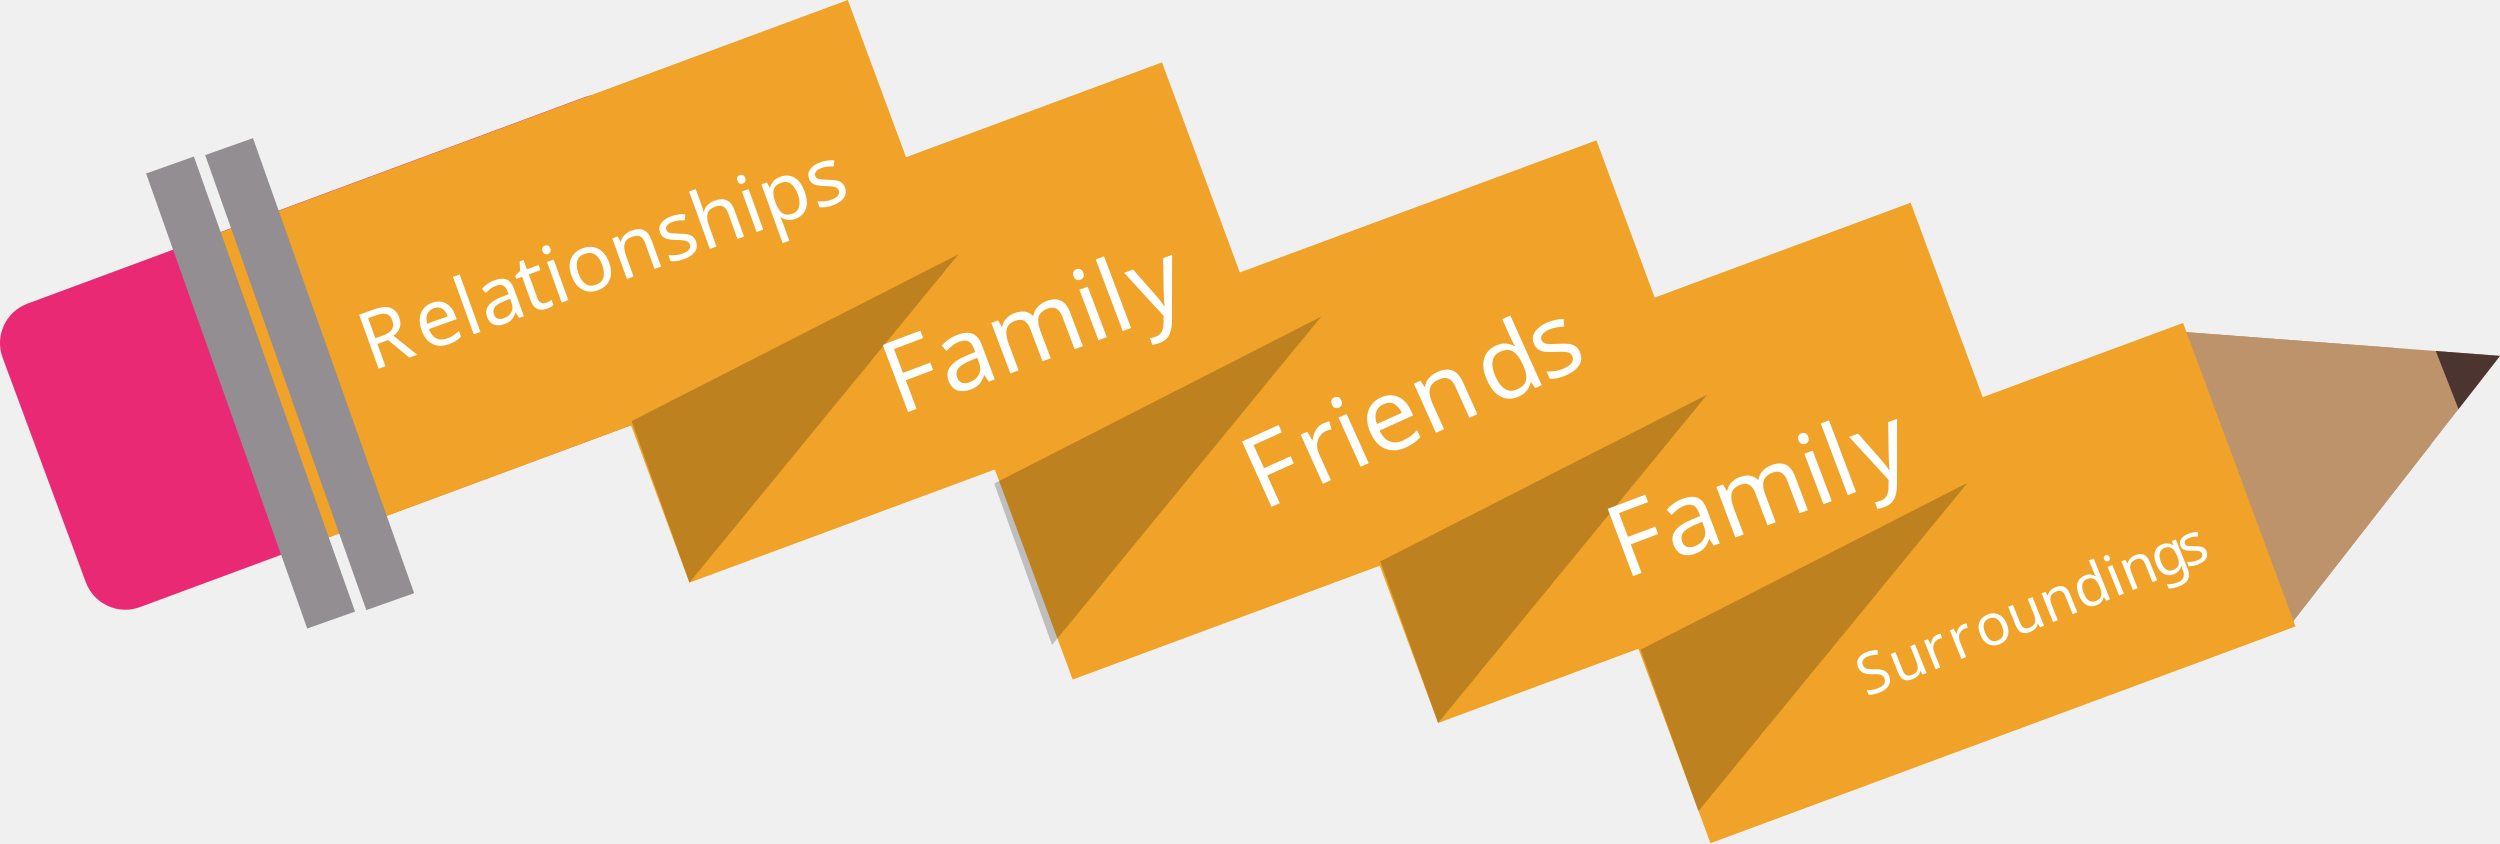
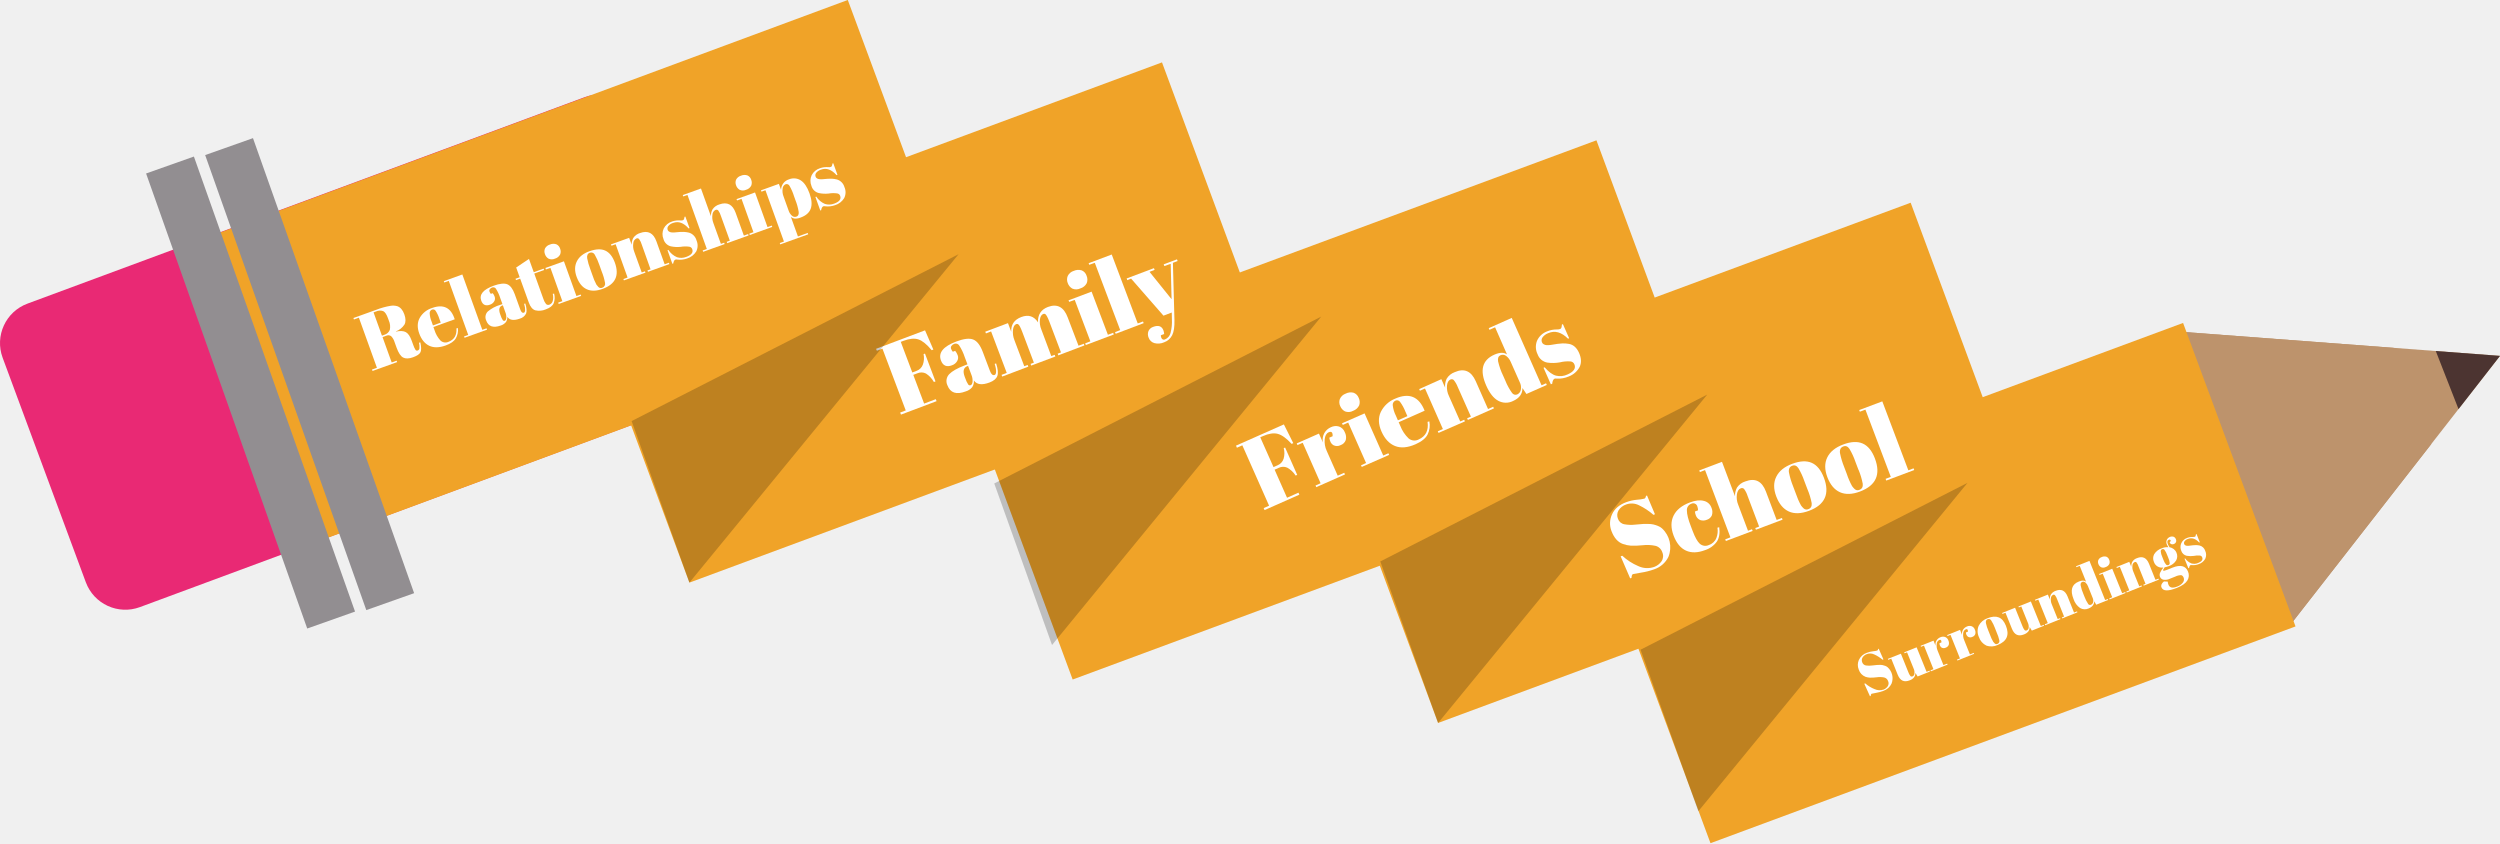
<svg xmlns="http://www.w3.org/2000/svg" viewBox="0 0 1258.22 424.39">
  <defs>
-     <style>.cls-1{fill:#bd936c;}.cls-2{fill:#4c3431;}.cls-3{fill:#f0a328;}.cls-4{fill:#020202;opacity:0.21;}.cls-5{fill:#e92974;}.cls-6{font-size:50.67px;}.cls-13,.cls-17,.cls-6{fill:#fff;font-family:AbrilFatface-Regular, Abril Fatface;}.cls-7{letter-spacing:-0.05em;}.cls-8{letter-spacing:-0.01em;}.cls-9{letter-spacing:0em;}.cls-10{fill:#928e91;}.cls-11{letter-spacing:-0.02em;}.cls-12{letter-spacing:-0.01em;}.cls-13{font-size:40.48px;}.cls-14{letter-spacing:-0.01em;}.cls-15{letter-spacing:-0.02em;}.cls-16{letter-spacing:0em;}.cls-17{font-size:29.04px;}.cls-18{letter-spacing:-0.01em;}.cls-19{letter-spacing:0em;}.cls-20{letter-spacing:0em;}.cls-21{letter-spacing:-0.01em;}</style>
+     <style>.cls-1{fill:#bd936c;}.cls-2{fill:#4c3431;}.cls-3{fill:#f0a328;}.cls-4{fill:#020202;opacity:0.21;}.cls-5{fill:#e92974;}.cls-6{fill:#fff;}.cls-7{fill:#928e91;}</style>
  </defs>
  <g id="Layer_2" data-name="Layer 2">
    <g id="Layer_1-2" data-name="Layer 1">
      <polygon class="cls-1" points="1154.1 312.66 1258.22 179.11 1093.97 166.7 1154.1 312.66" />
      <polygon class="cls-1" points="1204.66 175.06 1093.97 166.7 1154.1 312.66 1223.61 223.51 1204.66 175.06" />
      <polygon class="cls-2" points="1237.34 205.9 1258.22 179.11 1225.9 176.67 1237.34 205.9" />
      <rect class="cls-3" x="685.69" y="151.53" width="314" height="162.89" transform="translate(-28.45 307.25) rotate(-20.33)" />
      <rect class="cls-3" x="822.79" y="212.04" width="314" height="162.89" transform="translate(-40.93 358.65) rotate(-20.33)" />
      <rect class="cls-3" x="500.93" y="124.89" width="341.47" height="162.89" transform="translate(-29.85 246.18) rotate(-20.33)" />
      <polygon class="cls-4" points="694.68 282.57 723.76 363.88 859.24 198.58 694.68 282.57" />
      <polygon class="cls-4" points="825.66 326.99 854.74 408.3 990.22 243.01 825.66 326.99" />
      <rect class="cls-5" x="11.62" y="95.78" width="341.47" height="162.89" rx="21.19" transform="translate(-50.21 74.39) rotate(-20.33)" />
      <rect class="cls-3" x="308.89" y="80.88" width="314" height="162.89" transform="translate(-27.37 171.96) rotate(-20.33)" />
-       <text class="cls-6" transform="translate(452.43 209.11) rotate(-20.67)">
-         <tspan class="cls-7">F</tspan>
-         <tspan x="27.21" y="0">ami</tspan>
-         <tspan class="cls-8" x="116.08" y="0">l</tspan>
-         <tspan class="cls-9" x="131.33" y="0">y</tspan>
-       </text>
+       <path class="cls-6" d="M440.91,175.55l24.65-9.3,4.19,9.68-.85.32q-3.69-4.45-6.68-5.43c-2-.66-4.52-.41-7.55.73l-1.33.5,5.81,15.41,2.14-.81a5.25,5.25,0,0,0,3.16-3.09,9.79,9.79,0,0,0,.37-5.34l.71-.26,5.3,14-.81.3a12,12,0,0,0-4-4.27,5,5,0,0,0-4.25-.14l-2.13.81,5.46,14.46,5.87-2.22.4,1-17.92,6.77-.4-1.05,2.8-1.05-11.73-31.1-2.8,1.05Z" />
+       <path class="cls-6" d="M485.54,183.89l1.37-.52-1.38-3.65a25,25,0,0,0-2.77-5.85,2.07,2.07,0,0,0-2.51-.82,3.06,3.06,0,0,0-1.37,1,1.52,1.52,0,0,0-.22,1.5,5.27,5.27,0,0,0,.88,1.48l1.19-.45a7.27,7.27,0,0,1,1.28,2.25,3.31,3.31,0,0,1-.27,2.86,4.69,4.69,0,0,1-2.6,2.15q-4.08,1.55-5.56-2.4-2.2-5.82,7.7-9.56c3.76-1.42,6.61-1.76,8.53-1s3.52,2.82,4.81,6.23l3.63,9.62c.62,1.65,1.39,2.29,2.31,2s1.09-2.27.05-5.6l.73-.22q1.38,4.24.6,6.33c-.52,1.38-1.83,2.47-3.91,3.26q-5.7,2.15-7.87-1a5.44,5.44,0,0,1-.85,3.35A6.67,6.67,0,0,1,486,197q-7,2.66-9.18-3.08a5,5,0,0,1,.94-5.64Q480,186,485.54,183.89Zm1.76,9.63a1,1,0,0,0,1.26.33c.49-.18.8-.76.92-1.72a7.72,7.72,0,0,0-.62-3.59l-1.66-4.41-.33.13q-2.94,1.11-1.32,5.42l.29.76A12.75,12.75,0,0,0,487.3,193.52Z" />
+       <path class="cls-6" d="M495.87,166.94l11.43-4.31,1.64,4.36q-.26-5.42,5.08-7.44t8.4,2.68q-.27-5.74,5-7.75,7-2.62,9.95,5.29L542.8,174l2.65-1,.32.85-13.13,5-.32-.86,1.66-.62L528.17,162q-1.36-3.6-2.21-4a1.19,1.19,0,0,0-.87,0c-.92.35-1.49,1.27-1.72,2.77a10,10,0,0,0,.73,5.08l5,13.37,1.71-.64.32.85L519,184l-.32-.86,1.66-.62-5.82-15.41q-1.35-3.6-2.21-4a1.12,1.12,0,0,0-.86,0c-.89.33-1.43,1.3-1.64,2.91a11,11,0,0,0,.75,5.22l4.94,13.08,1.71-.64.32.85-13.13,5-.32-.86,2.6-1-7.87-20.86-2.6,1Z" />
+       <path class="cls-6" d="M543.7,145.16a4.75,4.75,0,0,1-4.06.07,5.12,5.12,0,0,1-2.26-2.77,4.65,4.65,0,0,1,0-3.57,4.93,4.93,0,0,1,3.06-2.57,5.62,5.62,0,0,1,4-.24,4.33,4.33,0,0,1,2.43,2.71,4.86,4.86,0,0,1,.06,3.74A5.26,5.26,0,0,1,543.7,145.16Zm-5.92,6,11.61-4.38,8.2,21.71,2.65-1,.32.85-14.08,5.31-.32-.85,2.61-1-7.87-20.86-2.8,1Z" />
+       <path class="cls-6" d="M547.9,132.47l11.62-4.38,13.09,34.7,2.66-1,.32.85L561.51,168l-.32-.85,2.6-1L551,132.27l-2.79,1Z" />
+       <path class="cls-6" d="M567.35,141l-.32-.86,13.74-5.18.33.85-2.56,1,11.1,13.78-.44-17.81L586,133.9l-.33-.85,6.69-2.53.32.86-2.37.89.78,28.9c.07,3.36-.31,5.88-1.16,7.56a7.21,7.21,0,0,1-4.07,3.56,7.39,7.39,0,0,1-4.89.39,4.28,4.28,0,0,1-2.85-2.67,4.39,4.39,0,0,1-.1-3.42,3.93,3.93,0,0,1,2.36-2.08q3.93-1.48,5.17,1.78a7.21,7.21,0,0,1,.36,1.82l-1.66.62a2.75,2.75,0,0,0,.58,1.84,1.31,1.31,0,0,0,1.55.23,4.68,4.68,0,0,0,2.74-3.23,22.44,22.44,0,0,0,.68-6.94l-.07-3.34-4.17,1.58-16.3-18.66Z" />
      <rect class="cls-3" x="124.14" y="54.24" width="341.47" height="162.89" transform="translate(-28.77 110.89) rotate(-20.33)" />
      <polygon class="cls-4" points="317.88 211.92 346.96 293.23 482.45 127.93 317.88 211.92" />
      <polygon class="cls-4" points="500.39 243.32 529.47 324.63 664.96 159.33 500.39 243.32" />
-       <rect class="cls-10" x="4.64" y="184.81" width="242.95" height="25.53" transform="translate(-18.04 382.39) rotate(-109.5)" />
-       <rect class="cls-10" x="34.38" y="175.53" width="242.95" height="25.53" transform="translate(30.37 398.06) rotate(-109.5)" />
-       <text class="cls-6" transform="matrix(0.91, -0.41, 0.41, 0.91, 635.47, 257.13)">
-         <tspan class="cls-11">F</tspan>
-         <tspan x="28.98" y="0">rien</tspan>
-         <tspan class="cls-12" x="127.48" y="0">d</tspan>
-         <tspan x="156.76" y="0">s</tspan>
-       </text>
-       <text class="cls-13" transform="matrix(0.94, -0.34, 0.34, 0.94, 186.89, 186.91)">
-         <tspan class="cls-14">R</tspan>
-         <tspan x="28.58" y="0">el</tspan>
-         <tspan class="cls-15" x="62.25" y="0">a</tspan>
-         <tspan class="cls-16" x="83.86" y="0">tionships</tspan>
-       </text>
-       <text class="cls-17" transform="translate(939.33 350.87) rotate(-21.9)">
-         <tspan class="cls-18">S</tspan>
-         <tspan class="cls-19" x="17.13" y="0">ur</tspan>
-         <tspan class="cls-20" x="49.08" y="0">r</tspan>
-         <tspan x="63.31" y="0">oundin</tspan>
-         <tspan class="cls-21" x="158.71" y="0">g</tspan>
-         <tspan class="cls-19" x="173.58" y="0">s</tspan>
-       </text>
-       <text class="cls-6" transform="translate(817.31 291.67) rotate(-20.67)">
-         <tspan class="cls-7">F</tspan>
-         <tspan x="27.21" y="0">ami</tspan>
-         <tspan class="cls-8" x="116.08" y="0">l</tspan>
-         <tspan class="cls-9" x="131.33" y="0">y</tspan>
-       </text>
+       <rect class="cls-7" x="4.64" y="184.81" width="242.95" height="25.53" transform="translate(-18.04 382.39) rotate(-109.5)" />
+       <rect class="cls-7" x="34.38" y="175.53" width="242.95" height="25.53" transform="translate(30.37 398.06) rotate(-109.5)" />
+       <path class="cls-6" d="M622.07,224.28l24.09-10.68,4.73,9.43-.83.37q-3.93-4.25-7-5.05c-2-.54-4.53-.16-7.5,1.16l-1.29.57,6.67,15,2.08-.92a5.25,5.25,0,0,0,3-3.26,9.9,9.9,0,0,0,.07-5.35l.69-.31L652.87,239l-.79.35a12,12,0,0,0-4.26-4,5,5,0,0,0-4.24.11l-2.09.92,6.26,14.13,5.75-2.55.45,1-17.51,7.76-.45-1,2.73-1.21-13.47-30.39-2.73,1.22Z" />
+       <path class="cls-6" d="M668.7,217.57c-1.14.51-1.82,1.7-2,3.56a11.4,11.4,0,0,0,1.05,5.86l5.5,12.41,3.29-1.46.37.84-14.45,6.4-.37-.83,2.55-1.13-9-20.38L653,224l-.37-.84,11.17-4.94,2,4.44a6.89,6.89,0,0,1,.7-4.66,7,7,0,0,1,3.33-3,5.62,5.62,0,0,1,4.09-.34,4.85,4.85,0,0,1,2.9,2.87,5.61,5.61,0,0,1,.51,3.9,4.19,4.19,0,0,1-2.59,2.59,3.91,3.91,0,0,1-3.72,0c-1.07-.64-1.73-1.88-2-3.74l1.67-.73C670.8,217.59,670.12,216.94,668.7,217.57Z" />
+       <path class="cls-6" d="M681,206.76a4.79,4.79,0,0,1-4.06.3,5.17,5.17,0,0,1-2.41-2.64,4.67,4.67,0,0,1-.22-3.56,5,5,0,0,1,2.92-2.74,5.57,5.57,0,0,1,4-.47,4.37,4.37,0,0,1,2.58,2.57,4.91,4.91,0,0,1,.27,3.73A5.3,5.3,0,0,1,681,206.76Zm-5.58,6.29,11.35-5,9.4,21.22,2.59-1.15.37.83L685.36,235l-.37-.83,2.54-1.13-9-20.38-2.73,1.21Z" />
+       <path class="cls-6" d="M702.1,224.47q-4.35-1.75-6.79-7.25t-.37-9.89a13.79,13.79,0,0,1,7.26-6.71Q712.72,196,717,206.71l-13.07,5.79.81,1.8a17.39,17.39,0,0,0,4.19,6.35,4.54,4.54,0,0,0,5.06.53q5.37-2.38,4.49-8.87l.9-.23a10.42,10.42,0,0,1-.88,6.6q-1.47,2.87-6.05,4.9Q706.45,226.22,702.1,224.47Zm1.45-12.92,4.77-2.11-1-2.27a21.27,21.27,0,0,0-2.7-4.93,1.9,1.9,0,0,0-2.37-.58,2.25,2.25,0,0,0-1.3,2.32,15.53,15.53,0,0,0,1.61,5.3Z" />
+       <path class="cls-6" d="M714.26,195.83l11.16-5,1.89,4.26a8.54,8.54,0,0,1,.75-4.43,7.7,7.7,0,0,1,4.06-3.35q7.18-3.18,10.61,4.55l6.18,14,2.59-1.15.37.83-13.11,5.81-.37-.83,1.9-.85-6.67-15a12.05,12.05,0,0,0-2-3.43A1.47,1.47,0,0,0,730,191c-1,.44-1.58,1.47-1.76,3.11a10.1,10.1,0,0,0,1,5.22l5.67,12.79,2-.88.37.83L724,217.88l-.37-.83,2.55-1.13-9-20.39-2.55,1.13Z" />
+       <path class="cls-6" d="M768.23,198.29l-2-3q.06,4.4-4.75,6.54a8,8,0,0,1-7.46-.14q-3.47-1.89-6-7.59-5.12-11.53,4.06-15.6,4.08-1.8,6.38-.11l-6-13.67L749.63,166l-.37-.84L760.84,160l15,33.91,2.27-1,.37.84Zm-7.23-.54a2.11,2.11,0,0,0,2.59.77,3.22,3.22,0,0,0,1.82-2.25,6,6,0,0,0-.58-4l-4.48-10.1a7.38,7.38,0,0,0-2.28-3,2.74,2.74,0,0,0-2.93-.36c-1,.45-1.42,1.44-1.18,3a34.15,34.15,0,0,0,2.6,7.38l1.07,2.41A28,28,0,0,0,761,197.75Z" />
+       <path class="cls-6" d="M780.52,193.4l-3.68-8.29.56-.25q3,3.49,5.75,4.21a8.67,8.67,0,0,0,5.81-.63q4.72-2.1,3.39-5.11a2.29,2.29,0,0,0-2-1.43,16.79,16.79,0,0,0-5.33.48,19.88,19.88,0,0,1-6.27.11,6.36,6.36,0,0,1-4.88-4.15,8.39,8.39,0,0,1-.34-6.75,8.94,8.94,0,0,1,5-4.78,12.59,12.59,0,0,1,5.15-1,4.37,4.37,0,0,0,1.51-.22,1.16,1.16,0,0,0,.64-.68,5.92,5.92,0,0,0,.25-1.55l.51-.23,3.14,7.09-.55.25q-5-5-10-2.78a6.08,6.08,0,0,0-2.9,2.2,2.48,2.48,0,0,0-.21,2.4,1.81,1.81,0,0,0,.8.94,8,8,0,0,0,.77.35,2.72,2.72,0,0,0,.78.13c.34,0,.61,0,.83,0s.55,0,1-.08a7.87,7.87,0,0,0,1-.15,39.17,39.17,0,0,1,5.15-.65,16.93,16.93,0,0,1,3.26.25q3.33.63,5.07,4.54c1.15,2.61,1.26,4.93.31,7a10.27,10.27,0,0,1-5.45,4.83,13.47,13.47,0,0,1-6.16,1.11,2,2,0,0,0-1,0c-.68.31-1.09,1.17-1.23,2.6Z" />
+       <path class="cls-6" d="M194.53,168.93l-2,.73,4.6,12.76,2.47-.9.26.73-12.37,4.46-.26-.73,2.47-.89-9.08-25.21-2.48.9-.26-.73,11.5-4.14a35.52,35.52,0,0,1,7.21-2,7.84,7.84,0,0,1,3.36.19c1.58.55,2.75,1.9,3.53,4.06s.8,3.9.07,5.2a8.86,8.86,0,0,1-4.28,3.42l0,.11q3.24-.69,5,.28c1.15.65,2.13,2.07,2.92,4.28l.73,2a12.1,12.1,0,0,0,1.17,2.59.9.9,0,0,0,1.14.36,1.28,1.28,0,0,0,.86-1,8.6,8.6,0,0,0-.21-2.91l.67-.16q.75,3.39.1,4.87t-3.77,2.61c-2.08.75-3.74.79-5,.13s-2.33-2.34-3.3-5l-1-2.78a7.05,7.05,0,0,0-1.68-2.92A2.26,2.26,0,0,0,194.53,168.93ZM188,157.21l4.23,11.73,1.22-.44a4.12,4.12,0,0,0,2.74-2.49,7.61,7.61,0,0,0-.52-4.72l-.4-1.11c-.72-2-1.54-3.21-2.44-3.61a4.79,4.79,0,0,0-3.57.19Z" />
+       <path class="cls-6" d="M216,174c-2.25-1.09-3.91-3.15-5-6.15s-1-5.65.27-7.91a10.93,10.93,0,0,1,6.16-4.93q8.64-3.12,11.43,5.69l-10.74,3.87.53,1.48a13.81,13.81,0,0,0,3,5.3,3.62,3.62,0,0,0,4,.71q4.41-1.59,4.08-6.81l.73-.13a8.4,8.4,0,0,1-1.07,5.2c-.89,1.47-2.6,2.66-5.11,3.56Q219.4,175.63,216,174Zm1.89-10.21,3.92-1.41-.67-1.87a16.67,16.67,0,0,0-1.88-4.07,1.52,1.52,0,0,0-1.85-.61,1.81,1.81,0,0,0-1.16,1.78,12.32,12.32,0,0,0,1,4.32Z" />
+       <path class="cls-6" d="M223.37,141.51l9.32-3.37L242.74,166l2.13-.77.25.69L233.81,170l-.25-.68,2.09-.76-9.79-27.19-2.25.81Z" />
+       <path class="cls-6" d="M251.75,153.43l1.11-.39-1.06-2.94a19.92,19.92,0,0,0-2.15-4.71,1.63,1.63,0,0,0-2-.68,2.4,2.4,0,0,0-1.11.81,1.2,1.2,0,0,0-.2,1.19,4,4,0,0,0,.69,1.19l.95-.34a5.63,5.63,0,0,1,1,1.81,2.65,2.65,0,0,1-.25,2.29,3.8,3.8,0,0,1-2.11,1.68q-3.27,1.18-4.41-2-1.68-4.68,6.27-7.55,4.53-1.63,6.82-.72c1.53.62,2.78,2.29,3.77,5l2.79,7.73c.47,1.32,1.08,1.85,1.81,1.59s.9-1.81.11-4.48l.59-.16c.7,2.27.84,3.95.4,5.06a4.9,4.9,0,0,1-3.16,2.56c-3.05,1.09-5.14.79-6.27-.93a4.37,4.37,0,0,1-.72,2.67,5.41,5.41,0,0,1-2.65,1.73c-3.75,1.35-6.19.49-7.29-2.58a4,4,0,0,1,.81-4.49A17.34,17.34,0,0,1,251.75,153.43Zm1.3,7.71a.84.84,0,0,0,1,.29c.4-.15.65-.6.76-1.37a6.07,6.07,0,0,0-.46-2.87l-1.27-3.55-.27.1q-2.35.85-1.11,4.32l.22.61A9.59,9.59,0,0,0,253.05,161.14Z" />
+       <path class="cls-6" d="M266.12,152.22l-4.33-12-2.09.76-.25-.69,2.1-.75-1.77-4.91,6.45-4.31,2.4,6.67,4.95-1.79.25.69-4.95,1.78,4.62,12.83a7.48,7.48,0,0,0,1.31,2.5,1.57,1.57,0,0,0,1.81.3,2.62,2.62,0,0,0,1.58-1.87,6.94,6.94,0,0,0,0-3.52l.67-.16a7.78,7.78,0,0,1-.17,4.77c-.54,1.36-1.87,2.42-4,3.18a8.42,8.42,0,0,1-5.29.48Q267.31,155.54,266.12,152.22Z" />
+       <path class="cls-6" d="M279.3,130.17a3.77,3.77,0,0,1-3.25,0,4.07,4.07,0,0,1-1.77-2.24,3.74,3.74,0,0,1,0-2.85,4,4,0,0,1,2.48-2,4.43,4.43,0,0,1,3.22-.15,3.49,3.49,0,0,1,1.91,2.19,3.86,3.86,0,0,1,0,3A4.2,4.2,0,0,1,279.3,130.17Zm-4.81,4.7,9.33-3.36L290.11,149l2.13-.77.25.69-11.31,4.07-.25-.68,2.09-.76-6-16.75-2.25.81Z" />
+       <path class="cls-6" d="M295.25,145.55c-2.21-1-3.86-3.07-5-6.11s-1.06-5.68.09-7.95,3.29-4,6.44-5.09,5.77-1.23,7.86-.27,3.7,3,4.82,6.07q3.5,9.7-6.18,13.19Q298.56,147.12,295.25,145.55Zm7.59-8.89-1.16-3.24a28.15,28.15,0,0,0-2.34-5.24,2,2,0,0,0-2.46-1,2,2,0,0,0-1.18,1,3.06,3.06,0,0,0-.17,1.85,30.22,30.22,0,0,0,1.53,5.34l1.07,3a28.48,28.48,0,0,0,2.05,4.9,8.25,8.25,0,0,0,1,1.19,1.71,1.71,0,0,0,2,.32,2.08,2.08,0,0,0,1.33-2.41A28.21,28.21,0,0,0,302.84,136.66Z" />
+       <path class="cls-6" d="M307.47,123l9.18-3.3,1.26,3.5a6.69,6.69,0,0,1,.85-3.49,6.13,6.13,0,0,1,3.42-2.44q5.91-2.13,8.2,4.23L334.51,133l2.13-.77.25.68-10.78,3.89-.25-.69,1.56-.56L323,123.13a9.26,9.26,0,0,0-1.36-2.84,1.19,1.19,0,0,0-1.35-.27,2.79,2.79,0,0,0-1.57,2.38,8.13,8.13,0,0,0,.46,4.22l3.79,10.51,1.64-.59.24.68L314,141.12l-.25-.69,2.1-.75-6-16.76-2.09.76Z" />
+       <path class="cls-6" d="M338.39,132.76l-2.45-6.82.45-.16a9.71,9.71,0,0,0,4.34,3.68,6.93,6.93,0,0,0,4.67-.17q3.89-1.41,3-3.88a1.83,1.83,0,0,0-1.53-1.25,13.8,13.8,0,0,0-4.28.07,15.74,15.74,0,0,1-5-.26,5.11,5.11,0,0,1-3.65-3.59,6.68,6.68,0,0,1,.11-5.4,7.14,7.14,0,0,1,4.24-3.52,10,10,0,0,1,4.16-.51,3.17,3.17,0,0,0,1.22-.1.93.93,0,0,0,.55-.5,4.7,4.7,0,0,0,.29-1.22l.42-.15,2.1,5.83-.46.16q-3.72-4.25-7.8-2.78a4.88,4.88,0,0,0-2.44,1.59,2,2,0,0,0-.31,1.89,1.49,1.49,0,0,0,.59.8l.59.33a2.3,2.3,0,0,0,.61.14l.67.06c.18,0,.44,0,.8,0a7.1,7.1,0,0,0,.77-.07,31.39,31.39,0,0,1,4.14-.22,14.09,14.09,0,0,1,2.58.38,5.59,5.59,0,0,1,3.78,3.91,6.51,6.51,0,0,1-.15,5.56,8.18,8.18,0,0,1-4.62,3.54,10.77,10.77,0,0,1-5,.54,1.51,1.51,0,0,0-.83,0c-.56.2-.93.86-1.13,2Z" />
+       <path class="cls-6" d="M343.62,98.18l9.17-3.31,5,13.94a6.6,6.6,0,0,1,.85-3.49,6.17,6.17,0,0,1,3.42-2.44c3.93-1.41,6.67,0,8.19,4.24l4.13,11.46,2.14-.77.24.68L366,122.38l-.25-.69,1.56-.56-4.46-12.38a9.2,9.2,0,0,0-1.37-2.84,1.18,1.18,0,0,0-1.34-.27,2.81,2.81,0,0,0-1.58,2.38,8.13,8.13,0,0,0,.47,4.22l3.79,10.51,1.63-.59.25.68-10.81,3.9-.25-.69,2.09-.75L346,98.11l-2.1.76Z" />
+       <path class="cls-6" d="M375.48,95.52a3.78,3.78,0,0,1-3.24,0,4.11,4.11,0,0,1-1.78-2.25,3.79,3.79,0,0,1,0-2.85,4,4,0,0,1,2.48-2,4.48,4.48,0,0,1,3.22-.14,3.47,3.47,0,0,1,1.91,2.19,4,4,0,0,1,0,3A4.23,4.23,0,0,1,375.48,95.52Zm-4.8,4.7L380,96.86l6.28,17.44,2.14-.77.24.68-11.31,4.08-.24-.69,2.09-.75-6-16.76-2.24.81Z" />
+       <path class="cls-6" d="M392,92.54l1.09,3a5.63,5.63,0,0,1,4-5.28,6.41,6.41,0,0,1,5.94.53q2.65,1.71,4.38,6.51c1.16,3.2,1.35,5.79.6,7.79s-2.45,3.46-5.07,4.4a6.63,6.63,0,0,1-2.9.53,3.74,3.74,0,0,1-2-.87l3.55,9.86,4.91-1.77.25.69L392.7,123l-.25-.68,2.1-.76-9.31-25.82-2,.73-.25-.68Zm5.36,1a1.62,1.62,0,0,0-2-.81,2.56,2.56,0,0,0-1.47,2.14,7.7,7.7,0,0,0,.51,4.14l2.51,7a5.79,5.79,0,0,0,1.65,2.54,2.18,2.18,0,0,0,2.31.46c.84-.3,1.21-1.07,1.11-2.29a27.39,27.39,0,0,0-1.65-6l-.72-2A24.62,24.62,0,0,0,397.36,93.55Z" />
+       <path class="cls-6" d="M412.84,105.94l-2.46-6.82.46-.16a9.61,9.61,0,0,0,4.34,3.68,6.93,6.93,0,0,0,4.67-.17c2.59-.94,3.58-2.23,3-3.88a1.83,1.83,0,0,0-1.53-1.25,13.43,13.43,0,0,0-4.27.07,15.71,15.71,0,0,1-5-.26,5.11,5.11,0,0,1-3.66-3.59,6.72,6.72,0,0,1,.12-5.4,7.09,7.09,0,0,1,4.23-3.52,10.07,10.07,0,0,1,4.17-.51,3.11,3.11,0,0,0,1.21-.1.91.91,0,0,0,.55-.5,4.41,4.41,0,0,0,.29-1.22l.42-.15,2.1,5.83-.46.16q-3.72-4.25-7.8-2.78A4.92,4.92,0,0,0,410.77,87a2,2,0,0,0-.3,1.89,1.4,1.4,0,0,0,.59.8c.25.15.45.26.59.33a2.12,2.12,0,0,0,.61.14l.67.06a7.29,7.29,0,0,0,.79,0,5.55,5.55,0,0,0,.77-.06,31.39,31.39,0,0,1,4.14-.22,13.38,13.38,0,0,1,2.59.38A5.6,5.6,0,0,1,425,94.18a6.44,6.44,0,0,1-.15,5.56,8.18,8.18,0,0,1-4.62,3.54,10.86,10.86,0,0,1-5,.54,1.57,1.57,0,0,0-.84,0c-.55.21-.93.87-1.13,2Z" />
+       <path class="cls-6" d="M948,347.05a4.43,4.43,0,0,0,2.09-1.69,2.67,2.67,0,0,0,.15-2.61,2.75,2.75,0,0,0-2-1.8,11.46,11.46,0,0,0-3.73-.08,24,24,0,0,1-3.39.19,8.69,8.69,0,0,1-2.22-.42,5.78,5.78,0,0,1-3.42-3.67,6.09,6.09,0,0,1,.06-4.81,6.76,6.76,0,0,1,4-3.61,12.14,12.14,0,0,1,3.14-.77,12.13,12.13,0,0,0,2.1-.36c.25-.1.4-.37.46-.81l.29-.12,2.38,5.37-.43.17a17.8,17.8,0,0,0-4.22-2.67,4.65,4.65,0,0,0-3.64-.18,4.22,4.22,0,0,0-2.27,1.8,2.77,2.77,0,0,0-.09,2.42,2.37,2.37,0,0,0,1.88,1.53,10.79,10.79,0,0,0,3.13,0c1.18-.14,1.95-.22,2.33-.25s.85,0,1.42-.05a6.91,6.91,0,0,1,1.45.1,9.65,9.65,0,0,1,1.31.38,4.06,4.06,0,0,1,1.24.71,7.43,7.43,0,0,1,2,8.18,7.07,7.07,0,0,1-4.07,3.69,18.62,18.62,0,0,1-3.68,1c-1.43.26-2.22.42-2.36.48s-.39.47-.4,1.1l-.38.15-2.85-6.3.46-.18a16,16,0,0,0,4.68,2.87A6.07,6.07,0,0,0,948,347.05Z" />
+       <path class="cls-6" d="M971.26,338l-6.14,2.47L964,338.65a3.79,3.79,0,0,1-.61,2.17,4.82,4.82,0,0,1-2.29,1.59q-4.18,1.68-6-2.82l-3.26-8.11-1.51.61-.19-.49L956.7,329l3.72,9.25a6.73,6.73,0,0,0,1.08,2,1,1,0,0,0,1.12.14,1.59,1.59,0,0,0,.89-1.32,4.54,4.54,0,0,0-.39-2.54l-3.32-8.24-1.24.5-.19-.49,6.25-2.51,5,12.34,1.48-.6Z" />
+       <path class="cls-6" d="M975.94,322.12a2.31,2.31,0,0,0-1.23,2,6.57,6.57,0,0,0,.48,3.37l2.91,7.23L980,334l.2.48-8.41,3.38-.2-.48,1.49-.6-4.77-11.85-1.48.59-.2-.48,6.5-2.61,1,2.58a3.92,3.92,0,0,1,.49-2.65,4,4,0,0,1,2-1.66,3.26,3.26,0,0,1,2.35-.11,2.76,2.76,0,0,1,1.6,1.7,3.26,3.26,0,0,1,.22,2.25,2.45,2.45,0,0,1-1.54,1.43,2.24,2.24,0,0,1-2.13-.08,2.72,2.72,0,0,1-1-2.18l1-.39C977.14,322.17,976.77,321.79,975.94,322.12Z" />
+       <path class="cls-6" d="M989.28,316.76a2.3,2.3,0,0,0-1.23,2,6.57,6.57,0,0,0,.48,3.37l2.91,7.23,1.91-.77.19.48-8.4,3.38-.2-.48,1.48-.6-4.76-11.86-1.48.6-.2-.49,6.5-2.61,1,2.59a4,4,0,0,1,.49-2.66,4,4,0,0,1,2-1.65,3.16,3.16,0,0,1,2.35-.11,2.76,2.76,0,0,1,1.6,1.7,3.32,3.32,0,0,1,.22,2.25,2.45,2.45,0,0,1-1.54,1.43,2.21,2.21,0,0,1-2.13-.09,2.7,2.7,0,0,1-1.05-2.17l1-.39C990.48,316.81,990.11,316.43,989.28,316.76Z" />
+       <path class="cls-6" d="M999.7,324.91a7.24,7.24,0,0,1-3.72-4.25,7,7,0,0,1-.14-5.7,7.83,7.83,0,0,1,4.48-3.83c2.23-.89,4.11-1,5.63-.4s2.73,2,3.61,4.23q2.78,6.87-4.08,9.62A7.39,7.39,0,0,1,999.7,324.91Zm5.21-6.58L1004,316a19.49,19.49,0,0,0-1.82-3.69,1.41,1.41,0,0,0-1.79-.68,1.51,1.51,0,0,0-.82.72,2.28,2.28,0,0,0-.07,1.33,21.05,21.05,0,0,0,1.24,3.79l.84,2.1a19.92,19.92,0,0,0,1.6,3.46,5.85,5.85,0,0,0,.75.83,1.25,1.25,0,0,0,1.42.18,1.49,1.49,0,0,0,.89-1.77A20.27,20.27,0,0,0,1004.91,318.33Z" />
+       <path class="cls-6" d="M1028.74,314.92l-6.15,2.47-1.08-1.84a3.84,3.84,0,0,1-.62,2.17,4.85,4.85,0,0,1-2.29,1.59q-4.17,1.68-6-2.82l-3.26-8.11-1.51.6-.2-.48,6.53-2.62,3.71,9.24a6.65,6.65,0,0,0,1.09,2,1,1,0,0,0,1.12.14A1.62,1.62,0,0,0,1021,316a4.69,4.69,0,0,0-.39-2.53l-3.32-8.25-1.24.5-.19-.48,6.25-2.52,5,12.34,1.48-.59Z" />
+       <path class="cls-6" d="M1024.17,301.86l6.5-2.61,1,2.48a4.9,4.9,0,0,1,.52-2.53,4.45,4.45,0,0,1,2.39-1.84q4.18-1.68,6,2.83l3.26,8.11,1.51-.61.19.48-7.62,3.07-.2-.48,1.11-.45-3.52-8.76a7,7,0,0,0-1.06-2,.86.86,0,0,0-1-.16,2,2,0,0,0-1.07,1.75,5.78,5.78,0,0,0,.45,3l3,7.44,1.16-.47.19.49-7.65,3.08-.2-.49,1.49-.59-4.77-11.86-1.48.59Z" />
+       <path class="cls-6" d="M1055,304.35l-1-1.77c0,1.69-1,2.9-2.85,3.66a4.61,4.61,0,0,1-4.27-.23,8.71,8.71,0,0,1-3.28-4.47c-1.8-4.47-.92-7.43,2.63-8.85q2.37-1,3.66.06l-3.19-7.95-1.65.66-.19-.48,6.73-2.71L1059.5,302l1.32-.53.2.49Zm-4.12-.45a1.2,1.2,0,0,0,1.46.49,1.88,1.88,0,0,0,1.1-1.25,3.49,3.49,0,0,0-.26-2.31l-2.36-5.88a4.28,4.28,0,0,0-1.25-1.78,1.56,1.56,0,0,0-1.67-.27c-.59.24-.84.8-.74,1.68a19.85,19.85,0,0,0,1.35,4.28l.56,1.4A16.28,16.28,0,0,0,1050.91,303.9Z" />
+       <path class="cls-6" d="M1059.77,285.39a2.71,2.71,0,0,1-2.32.09,3,3,0,0,1-1.33-1.56,2.71,2.71,0,0,1-.06-2.05,2.88,2.88,0,0,1,1.73-1.51,3.21,3.21,0,0,1,2.3-.19,2.53,2.53,0,0,1,1.43,1.53,2.81,2.81,0,0,1,.08,2.14A3.06,3.06,0,0,1,1059.77,285.39Zm-3.32,3.49,6.61-2.65,5,12.34,1.51-.61.19.49-8,3.21-.2-.48,1.49-.6-4.77-11.85-1.59.64Z" />
+       <path class="cls-6" d="M1065.16,285.38l6.49-2.61,1,2.48a4.67,4.67,0,0,1,.52-2.52,4.37,4.37,0,0,1,2.39-1.84q4.17-1.68,6,2.82l3.26,8.11,1.51-.61.2.49-7.63,3.06-.19-.48,1.1-.44-3.52-8.76a6.52,6.52,0,0,0-1-2,.84.84,0,0,0-1-.16,2,2,0,0,0-1.07,1.74,5.81,5.81,0,0,0,.44,3l3,7.43,1.16-.46.2.48-7.66,3.08-.19-.48,1.48-.6-4.77-11.86-1.48.6Z" />
+       <path class="cls-6" d="M1091.94,273l.58-.76c-.12-.6-.45-.8-1-.58-.77.31-.92,1.06-.44,2.25a9.28,9.28,0,0,0,.84,1.54,4.41,4.41,0,0,1,3.46,2.69,4.34,4.34,0,0,1-.15,3.92,6.74,6.74,0,0,1-3.53,2.8,12.79,12.79,0,0,1-2.27.66c-.59.82-.84,1.36-.73,1.61s.72.15,1.87-.31l2.75-1.11q6.12-2.46,7.88,1.94a4.78,4.78,0,0,1-.33,4.5q-1.29,2.13-5.2,3.7-6.65,2.67-7.81-.21c-.42-1,0-2,1.21-3l1.91.08a5.66,5.66,0,0,0,.38,1.56q.93,2.33,4.38.94a6.15,6.15,0,0,0,2.92-2.09,2.48,2.48,0,0,0,.35-2.39c-.31-.77-.75-1.2-1.31-1.27a6.69,6.69,0,0,0-2.89.71l-2.62,1.05a5.56,5.56,0,0,1-3.42.52,2.36,2.36,0,0,1-1.66-1.41,2.7,2.7,0,0,1,0-2,13.63,13.63,0,0,1,1.69-2.73,4.18,4.18,0,0,1-4.77-2.84,4.35,4.35,0,0,1,.14-3.84,7.11,7.11,0,0,1,3.87-3,6.6,6.6,0,0,1,3.26-.52,7,7,0,0,1-.69-1.26,2.88,2.88,0,0,1-.07-2.51,3,3,0,0,1,1.53-1.4,2.64,2.64,0,0,1,1.82-.12,2,2,0,0,1,1.18,1.2,1.86,1.86,0,0,1,.06,1.56,1.77,1.77,0,0,1-1,.91,1.86,1.86,0,0,1-1.28.1A1.48,1.48,0,0,1,1091.94,273Zm-3.68,7.33.58,1.46a7.15,7.15,0,0,0,1.3,2.33,1.08,1.08,0,0,0,1.2.26,1,1,0,0,0,.66-1,8,8,0,0,0-.76-2.71l-.53-1.32a9.51,9.51,0,0,0-1.38-2.66,1,1,0,0,0-1.17-.29,1.1,1.1,0,0,0-.68,1.07A8.11,8.11,0,0,0,1088.26,280.32Z" />
+       <path class="cls-6" d="M1101.38,286l-1.94-4.82.33-.13a7,7,0,0,0,3.2,2.53,5,5,0,0,0,3.35-.25q2.75-1.11,2-2.86a1.32,1.32,0,0,0-1.13-.86,9.73,9.73,0,0,0-3.06.17,11.19,11.19,0,0,1-3.59-.06,3.67,3.67,0,0,1-2.72-2.48,4.79,4.79,0,0,1,0-3.87,5.09,5.09,0,0,1,2.94-2.64,7.25,7.25,0,0,1,3-.47,2.63,2.63,0,0,0,.87-.1.66.66,0,0,0,.38-.37,3.15,3.15,0,0,0,.18-.89l.3-.12,1.65,4.12-.32.13q-2.77-2.94-5.67-1.79a3.44,3.44,0,0,0-1.7,1.21,1.41,1.41,0,0,0-.17,1.36,1,1,0,0,0,.44.56l.43.22a1.76,1.76,0,0,0,.44.09l.48,0a4.11,4.11,0,0,0,.57,0,3.77,3.77,0,0,0,.56-.07,24.83,24.83,0,0,1,3-.27,9.64,9.64,0,0,1,1.86.21,4,4,0,0,1,2.81,2.7,4.7,4.7,0,0,1,0,4,5.86,5.86,0,0,1-3.22,2.65,7.71,7.71,0,0,1-3.55.52,1.1,1.1,0,0,0-.6,0c-.39.16-.64.65-.75,1.46Z" />
+       <path class="cls-6" d="M832.52,285.33a7.69,7.69,0,0,0,3.72-2.86,4.72,4.72,0,0,0,.36-4.55,4.83,4.83,0,0,0-3.46-3.22,19.89,19.89,0,0,0-6.49-.28,40.39,40.39,0,0,1-5.94.2,14.42,14.42,0,0,1-3.85-.82q-3.87-1.35-5.82-6.52a10.64,10.64,0,0,1,.27-8.39q1.86-4.17,7.08-6.13a21.34,21.34,0,0,1,5.52-1.25,19.84,19.84,0,0,0,3.66-.54c.45-.17.72-.63.83-1.39l.52-.2,4,9.45-.76.28a31.75,31.75,0,0,0-7.26-4.81,8.08,8.08,0,0,0-6.34-.45,7.26,7.26,0,0,0-4,3.06,4.74,4.74,0,0,0-.25,4.21,4.13,4.13,0,0,0,3.22,2.74,18.63,18.63,0,0,0,5.46.18c2.06-.19,3.41-.31,4.07-.34s1.48,0,2.47,0a11.37,11.37,0,0,1,2.53.24,15.25,15.25,0,0,1,2.27.71,7,7,0,0,1,2.14,1.28,12.94,12.94,0,0,1,3.22,14.35,12.35,12.35,0,0,1-7.24,6.28,34.09,34.09,0,0,1-6.46,1.63c-2.5.4-3.88.65-4.13.74-.44.17-.69.8-.74,1.91l-.67.25L815.65,280l.81-.31a27.59,27.59,0,0,0,8,5.19A10.52,10.52,0,0,0,832.52,285.33Z" />
+       <path class="cls-6" d="M851.13,253.56A3.32,3.32,0,0,0,849,257c0,1.75.62,4.37,2,7.88l.93,2.46c1.18,3.13,2.37,5.25,3.58,6.34a4.17,4.17,0,0,0,4.61.59,6,6,0,0,0,3.74-3.57,9.77,9.77,0,0,0,.51-5.12l.89-.23c.42,2.95,0,5.32-1.11,7.13a11.82,11.82,0,0,1-6.08,4.41q-5.49,2.07-9.55.22t-6.22-7.57q-2.14-5.72,0-10.05t8.15-6.6q4.22-1.59,7.07-.8a5.26,5.26,0,0,1,3.77,3.26,5.48,5.48,0,0,1,.29,4,4.06,4.06,0,0,1-2.51,2.24,4.69,4.69,0,0,1-3.38.15,4,4,0,0,1-2.25-2.51,7.15,7.15,0,0,1-.41-1.8l1.57-.59a5.63,5.63,0,0,0-.31-1.83A2.16,2.16,0,0,0,851.13,253.56Z" />
+       <path class="cls-6" d="M855.24,236.74l11.42-4.31,6.55,17.35a8.47,8.47,0,0,1,1-4.39,7.72,7.72,0,0,1,4.24-3.11q7.35-2.78,10.33,5.14l5.39,14.27,2.65-1,.32.85-13.41,5.07-.32-.86,1.94-.73-5.81-15.41a11.92,11.92,0,0,0-1.77-3.53,1.49,1.49,0,0,0-1.69-.31q-1.51.57-1.92,3a10,10,0,0,0,.66,5.28l4.93,13.08,2-.77.33.85-13.47,5.08-.32-.85,2.61-1-12.77-33.85-2.61,1Z" />
+       <path class="cls-6" d="M900.3,257.43q-4.17-1.89-6.32-7.56t0-9.94q2.1-4.29,8-6.5t9.84-.49q3.94,1.73,6.14,7.51,4.56,12.09-7.48,16.63C906.45,258.57,903.09,258.69,900.3,257.43Zm9.34-11.27-1.52-4a34,34,0,0,0-3-6.52c-.86-1.28-1.89-1.69-3.09-1.24a2.52,2.52,0,0,0-1.46,1.23,3.81,3.81,0,0,0-.18,2.31,38.07,38.07,0,0,0,2,6.66l1.39,3.69a36.5,36.5,0,0,0,2.66,6.1,10,10,0,0,0,1.28,1.46,2.16,2.16,0,0,0,2.47.37c1.23-.46,1.77-1.48,1.61-3A34.9,34.9,0,0,0,909.64,246.16Z" />
+       <path class="cls-6" d="M926,247.72q-4.17-1.89-6.31-7.56t-.05-9.95q2.1-4.28,8-6.5t9.84-.49q3.94,1.74,6.14,7.52,4.56,12.09-7.48,16.63Q930.23,249.61,926,247.72Zm9.34-11.27-1.52-4a33.39,33.39,0,0,0-3-6.52c-.86-1.28-1.89-1.7-3.09-1.24a2.54,2.54,0,0,0-1.46,1.22,3.85,3.85,0,0,0-.18,2.32,37.77,37.77,0,0,0,2,6.65l1.4,3.7a36,36,0,0,0,2.65,6.1,11.13,11.13,0,0,0,1.28,1.46,2.16,2.16,0,0,0,2.47.37c1.23-.47,1.77-1.48,1.61-3A35.07,35.07,0,0,0,935.38,236.45Z" />
+       <path class="cls-6" d="M935.73,206.37,947.34,202l13.1,34.7,2.65-1,.32.86-14.08,5.31L949,241l2.61-1-12.77-33.84-2.8,1.05Z" />
    </g>
  </g>
</svg>
